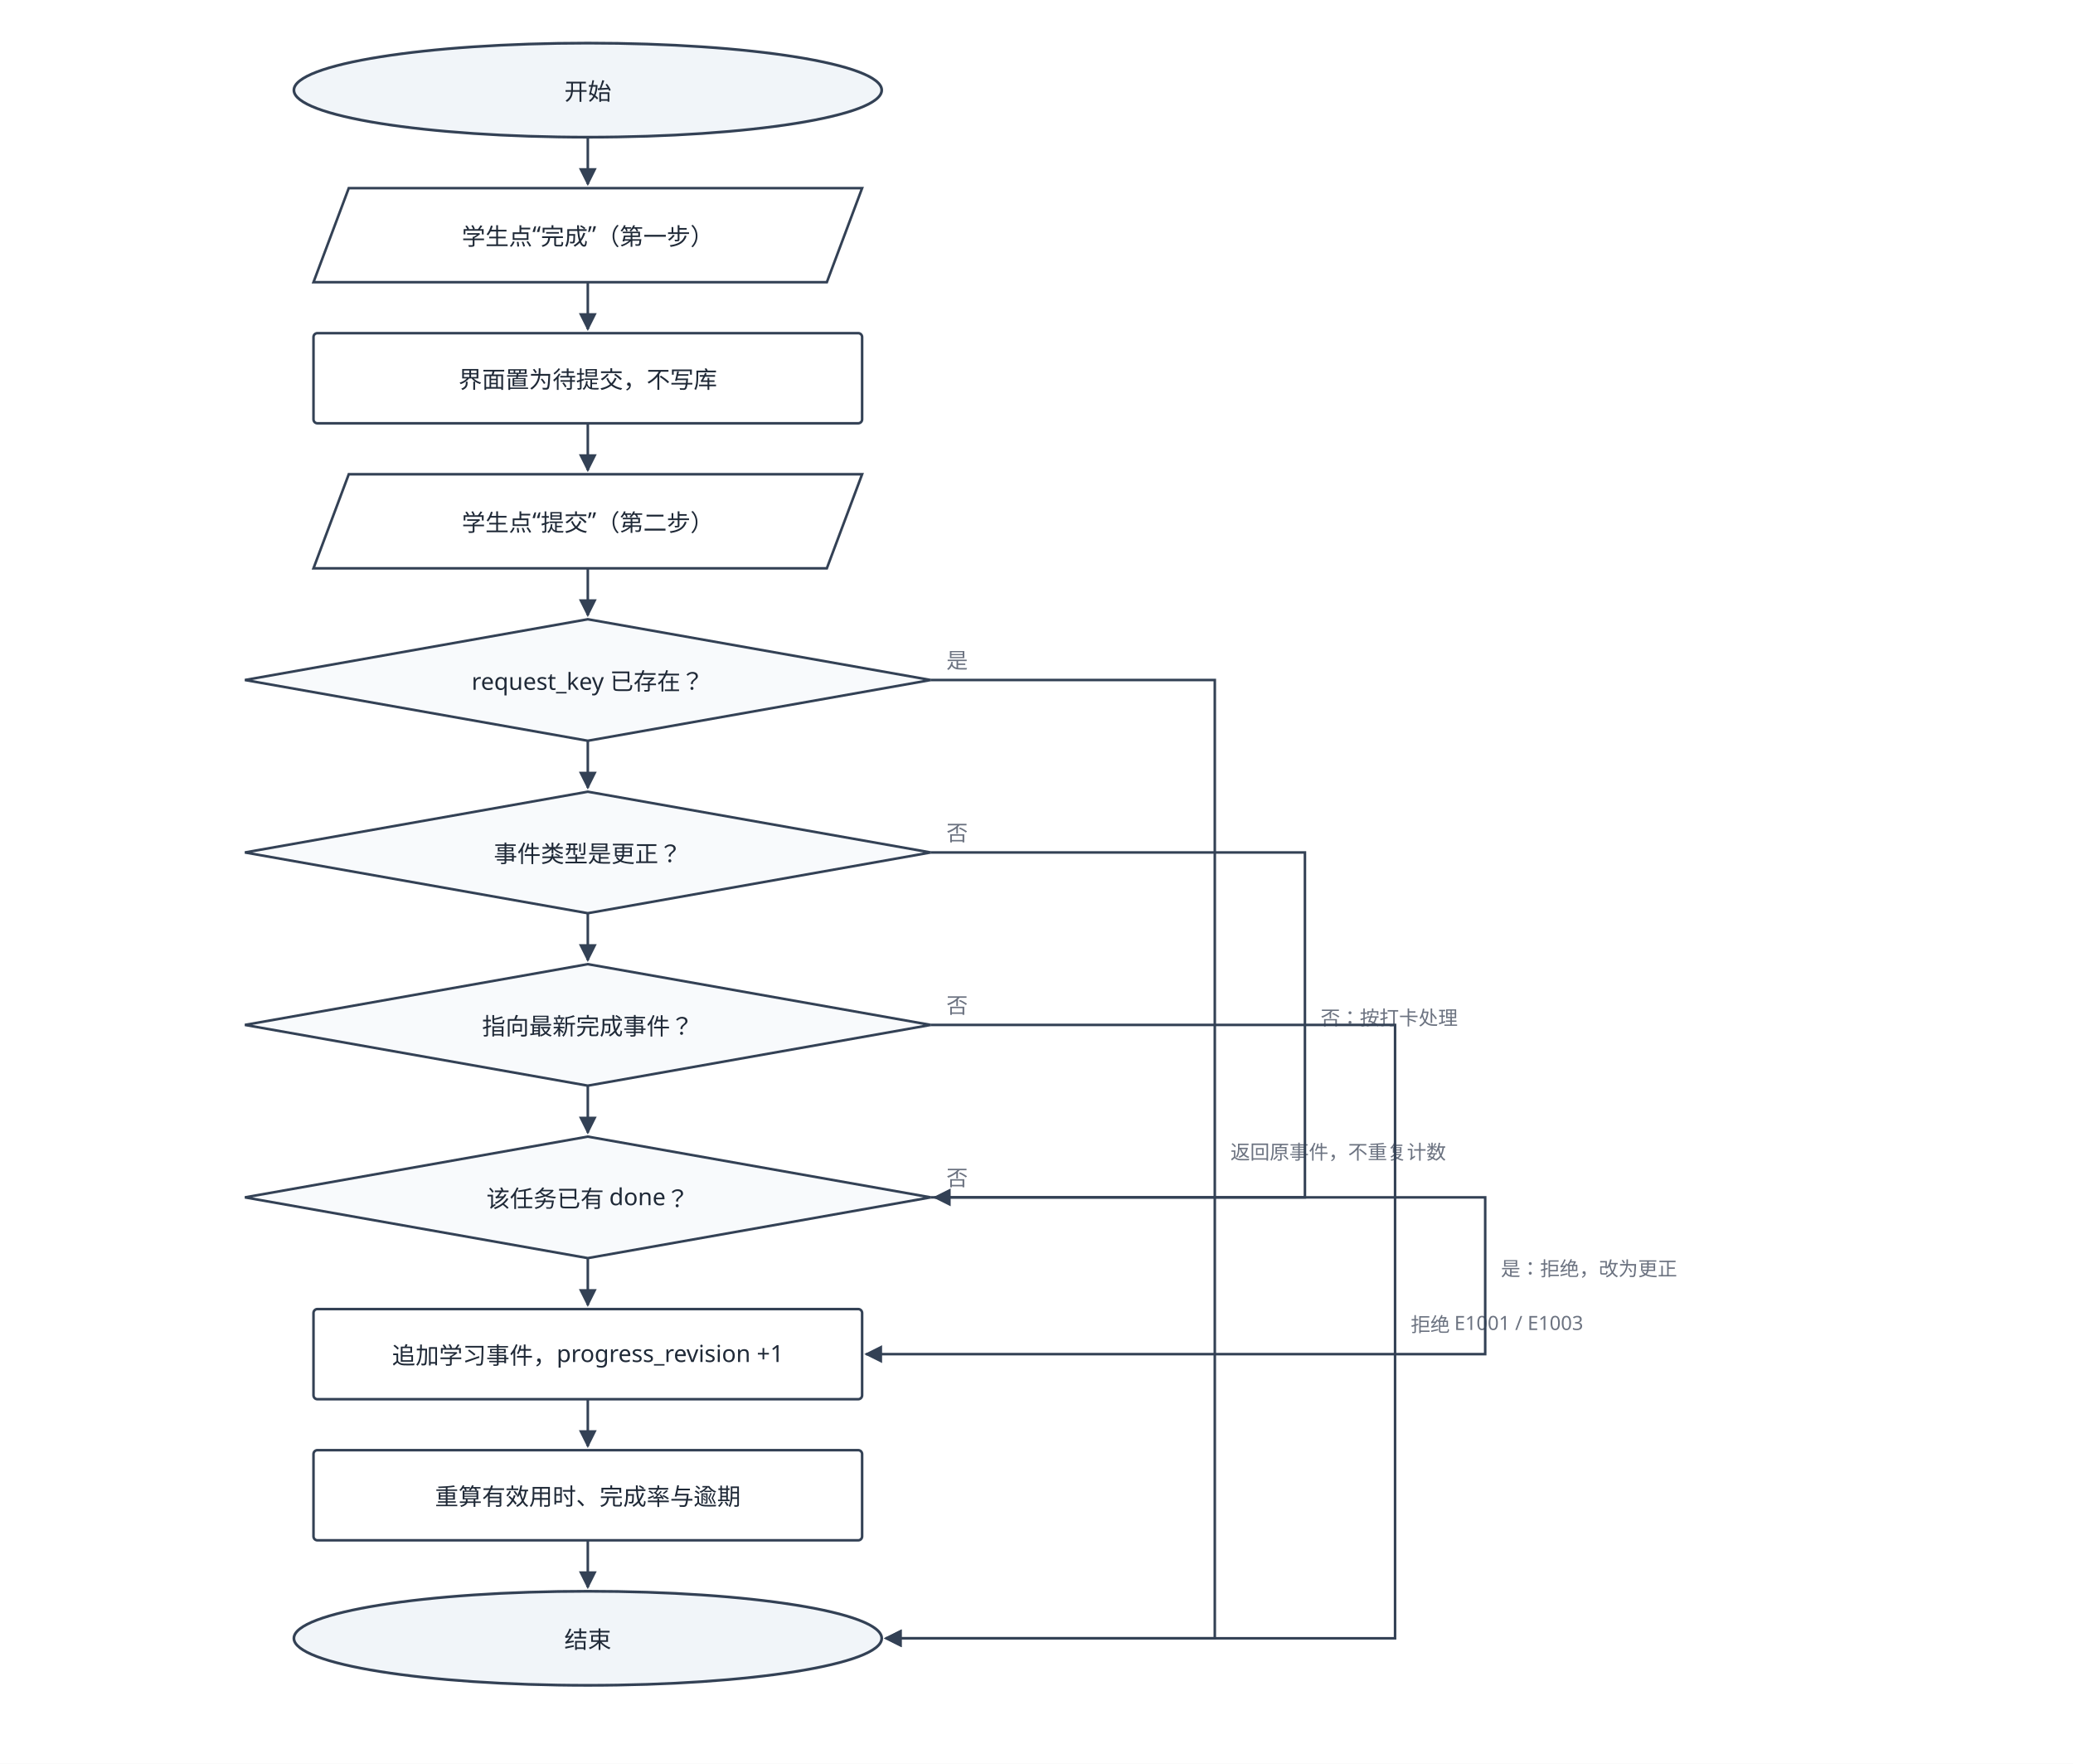
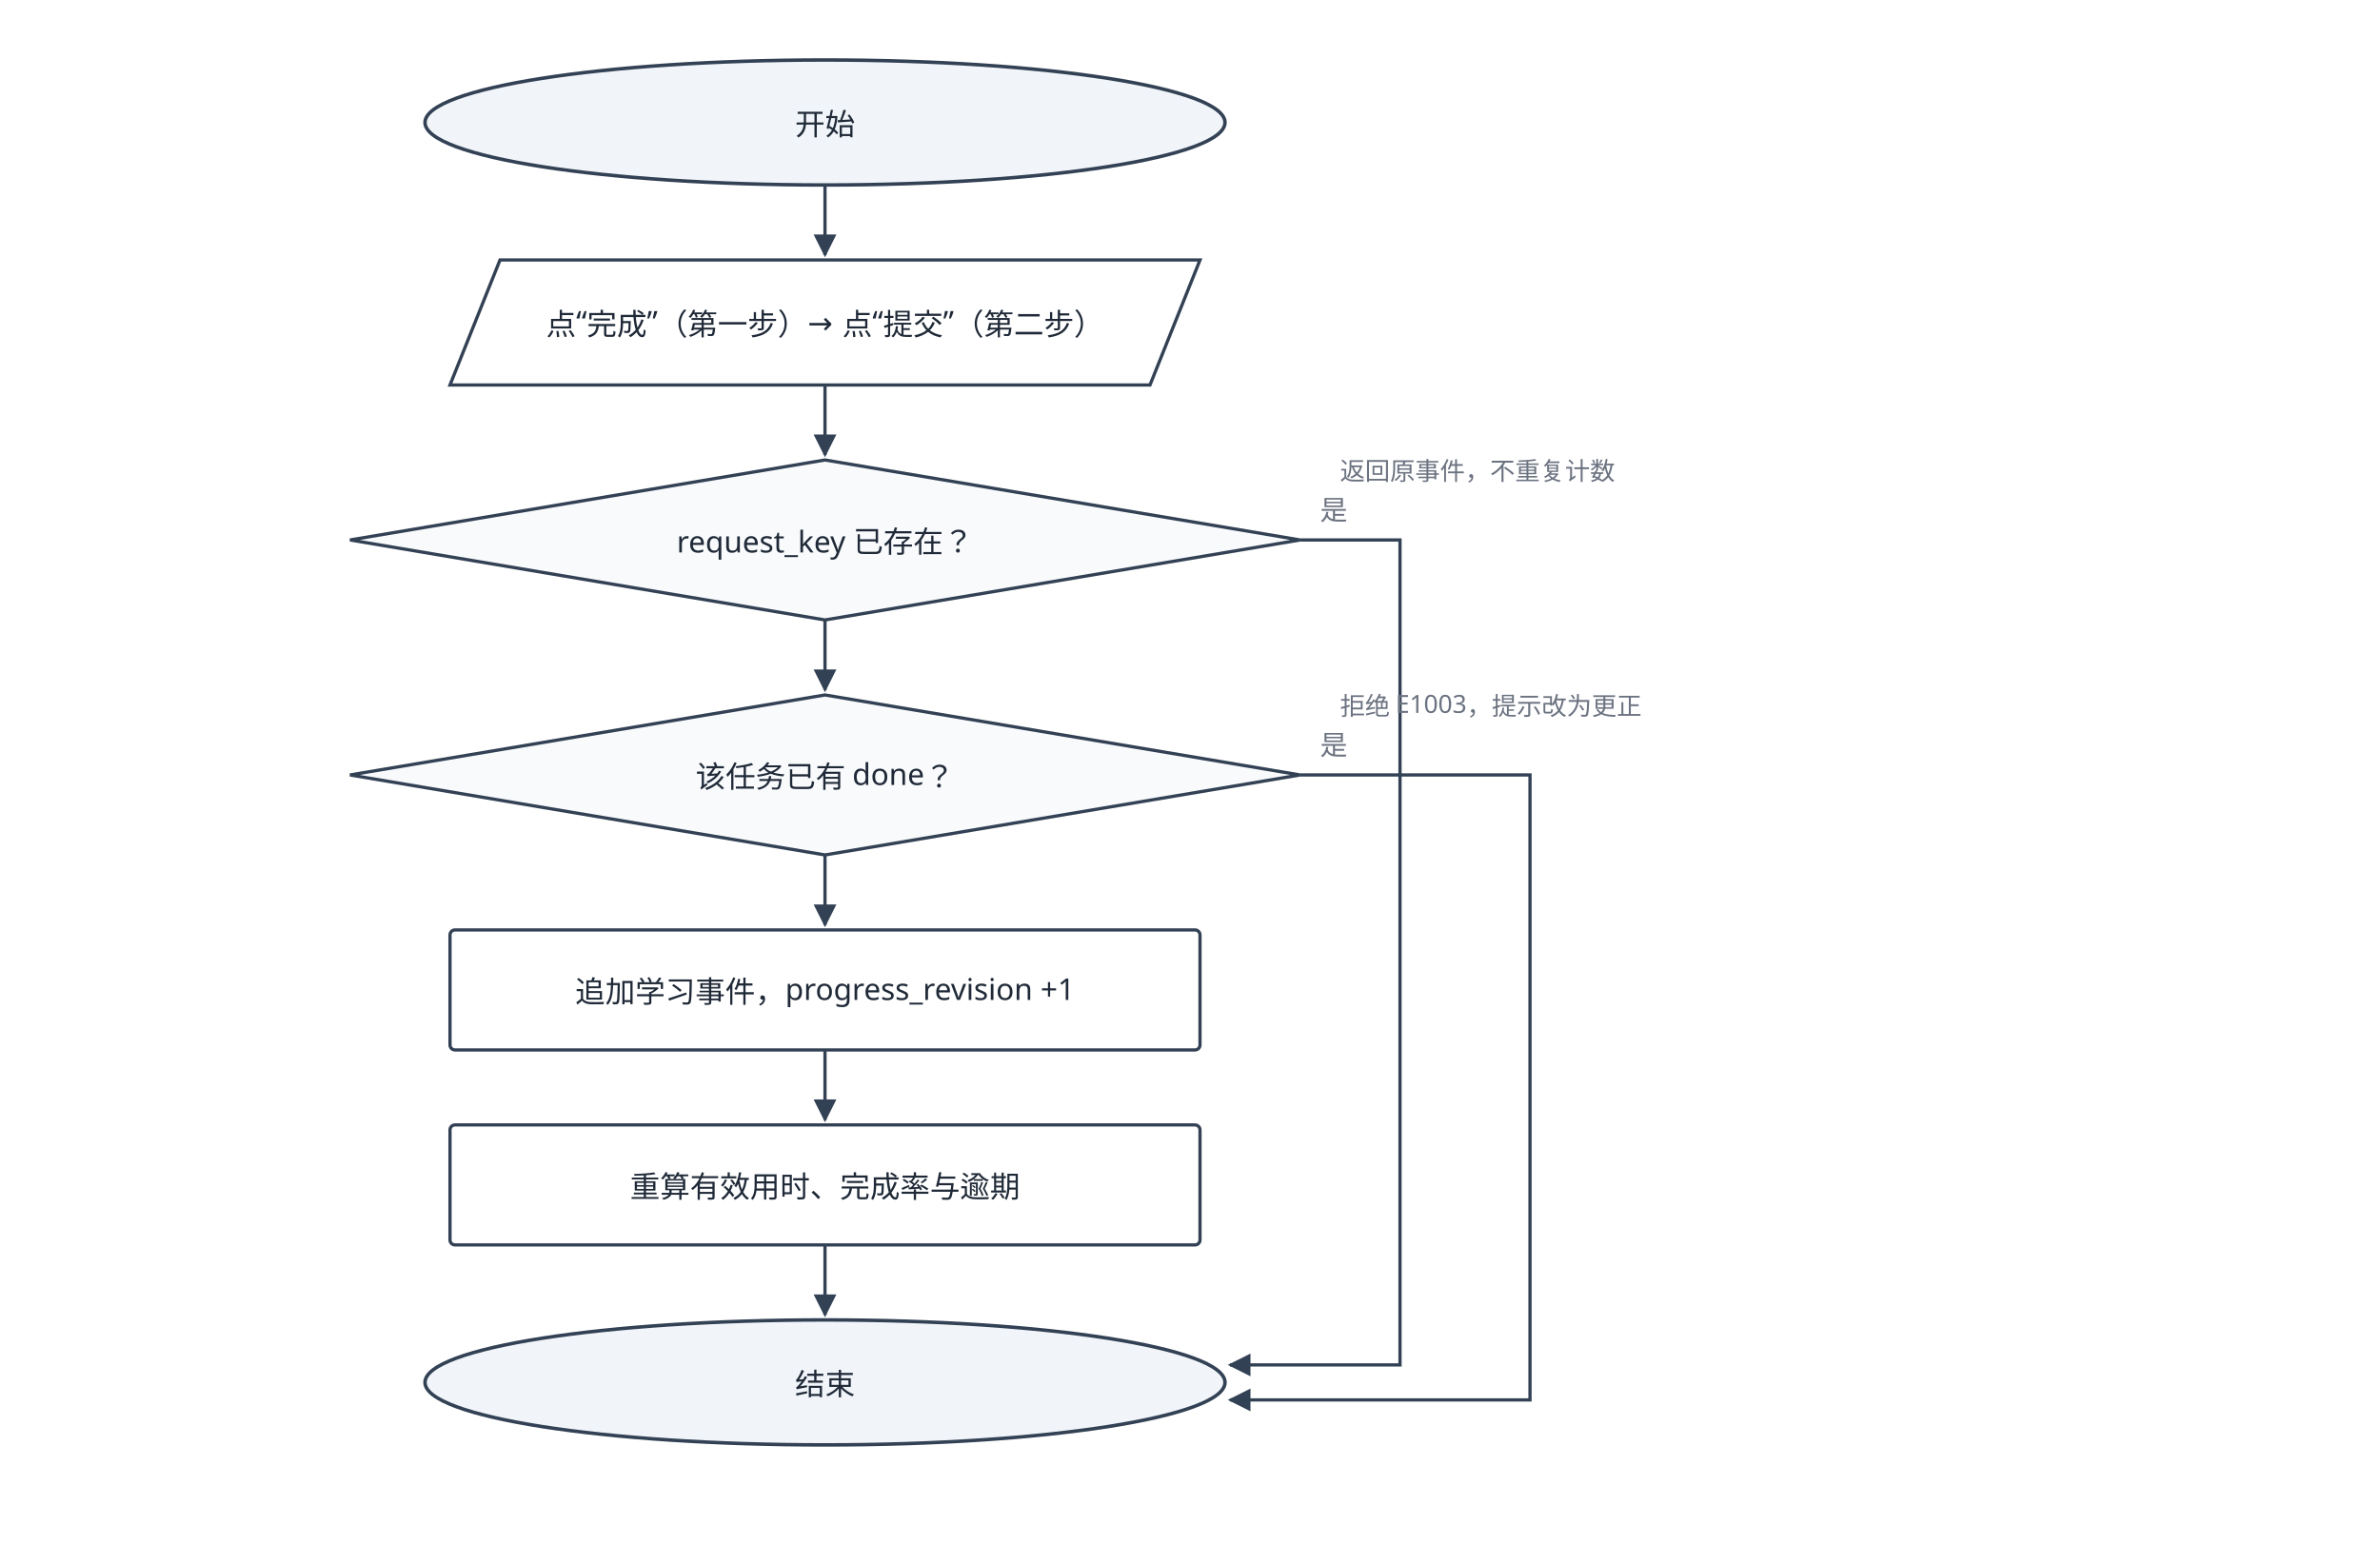
- <svg xmlns="http://www.w3.org/2000/svg" width="1058" height="900" viewBox="0 0 1058 900">
-   <rect width="1058" height="900" fill="#ffffff" />
+ <svg xmlns="http://www.w3.org/2000/svg" width="952" height="618" viewBox="0 0 952 618">
+   <rect width="952" height="618" fill="#ffffff" />
  <defs>
    <marker id="a" viewBox="0 0 10 10" refX="9" refY="5" markerWidth="7" markerHeight="7" orient="auto-start-reverse">
      <path d="M 0 0 L 10 5 L 0 10 z" fill="#334155" />
    </marker>
  </defs>
-   <ellipse cx="300" cy="46.0" rx="150" ry="24.0" fill="#f1f5f9" stroke="#334155" stroke-width="1.4" />
-   <text x="300.0" y="51.0" font-family="Microsoft YaHei, SimHei, sans-serif" font-size="12" fill="#1f2937" text-anchor="middle">开始</text>
-   <path d="M 178.0 96 L 440.0 96 L 422.0 144 L 160.0 144 Z" fill="#ffffff" stroke="#334155" stroke-width="1.3" />
-   <text x="300.0" y="125.0" font-family="Microsoft YaHei, SimHei, sans-serif" font-size="12" fill="#1f2937" text-anchor="middle">学生点“完成”（第一步）</text>
-   <rect x="160.0" y="170" width="280" height="46" rx="2" fill="#ffffff" stroke="#334155" stroke-width="1.3" />
-   <text x="300.0" y="198.0" font-family="Microsoft YaHei, SimHei, sans-serif" font-size="12" fill="#1f2937" text-anchor="middle">界面置为待提交，不写库</text>
-   <path d="M 178.0 242 L 440.0 242 L 422.0 290 L 160.0 290 Z" fill="#ffffff" stroke="#334155" stroke-width="1.3" />
-   <text x="300.0" y="271.0" font-family="Microsoft YaHei, SimHei, sans-serif" font-size="12" fill="#1f2937" text-anchor="middle">学生点“提交”（第二步）</text>
-   <path d="M 300 316.0 L 475.0 347.0 L 300 378.0 L 125.0 347.0 Z" fill="#f8fafc" stroke="#334155" stroke-width="1.3" />
-   <text x="300.0" y="352.0" font-family="Microsoft YaHei, SimHei, sans-serif" font-size="12" fill="#1f2937" text-anchor="middle">request_key 已存在？</text>
-   <path d="M 300 404.0 L 475.0 435.0 L 300 466.0 L 125.0 435.0 Z" fill="#f8fafc" stroke="#334155" stroke-width="1.3" />
-   <text x="300.0" y="440.0" font-family="Microsoft YaHei, SimHei, sans-serif" font-size="12" fill="#1f2937" text-anchor="middle">事件类型是更正？</text>
-   <path d="M 300 492.0 L 475.0 523.0 L 300 554.0 L 125.0 523.0 Z" fill="#f8fafc" stroke="#334155" stroke-width="1.3" />
-   <text x="300.0" y="528.0" font-family="Microsoft YaHei, SimHei, sans-serif" font-size="12" fill="#1f2937" text-anchor="middle">指向最新完成事件？</text>
-   <path d="M 300 580.0 L 475.0 611.0 L 300 642.0 L 125.0 611.0 Z" fill="#f8fafc" stroke="#334155" stroke-width="1.3" />
-   <text x="300.0" y="616.0" font-family="Microsoft YaHei, SimHei, sans-serif" font-size="12" fill="#1f2937" text-anchor="middle">该任务已有 done？</text>
-   <rect x="160.0" y="668" width="280" height="46" rx="2" fill="#ffffff" stroke="#334155" stroke-width="1.3" />
-   <text x="300.0" y="696.0" font-family="Microsoft YaHei, SimHei, sans-serif" font-size="12" fill="#1f2937" text-anchor="middle">追加学习事件，progress_revision +1</text>
-   <rect x="160.0" y="740" width="280" height="46" rx="2" fill="#ffffff" stroke="#334155" stroke-width="1.3" />
-   <text x="300.0" y="768.0" font-family="Microsoft YaHei, SimHei, sans-serif" font-size="12" fill="#1f2937" text-anchor="middle">重算有效用时、完成率与逾期</text>
-   <ellipse cx="300" cy="836.0" rx="150" ry="24.0" fill="#f1f5f9" stroke="#334155" stroke-width="1.4" />
-   <text x="300.0" y="841.0" font-family="Microsoft YaHei, SimHei, sans-serif" font-size="12" fill="#1f2937" text-anchor="middle">结束</text>
-   <path d="M 300 70.0 L 300 94.0" fill="none" stroke="#334155" stroke-width="1.3" marker-end="url(#a)" />
-   <path d="M 300 144.0 L 300 168.0" fill="none" stroke="#334155" stroke-width="1.3" marker-end="url(#a)" />
-   <path d="M 300 216.0 L 300 240.0" fill="none" stroke="#334155" stroke-width="1.3" marker-end="url(#a)" />
-   <path d="M 300 290.0 L 300 314.0" fill="none" stroke="#334155" stroke-width="1.3" marker-end="url(#a)" />
-   <path d="M 300 378.0 L 300 402.0" fill="none" stroke="#334155" stroke-width="1.3" marker-end="url(#a)" />
-   <path d="M 300 466.0 L 300 490.0" fill="none" stroke="#334155" stroke-width="1.3" marker-end="url(#a)" />
-   <path d="M 300 554.0 L 300 578.0" fill="none" stroke="#334155" stroke-width="1.3" marker-end="url(#a)" />
-   <path d="M 300 642.0 L 300 666.0" fill="none" stroke="#334155" stroke-width="1.3" marker-end="url(#a)" />
-   <path d="M 300 714.0 L 300 738.0" fill="none" stroke="#334155" stroke-width="1.3" marker-end="url(#a)" />
-   <path d="M 300 786.0 L 300 810.0" fill="none" stroke="#334155" stroke-width="1.3" marker-end="url(#a)" />
-   <text x="483.0" y="341.0" font-family="Microsoft YaHei, SimHei, sans-serif" font-size="11" fill="#6b7280" text-anchor="start">是</text>
-   <path d="M 475 347.0 L 620 347.0 L 620 836.0 L 452.0 836.0" fill="none" stroke="#334155" stroke-width="1.3" marker-end="url(#a)" />
-   <text x="628.0" y="591.5" font-family="Microsoft YaHei, SimHei, sans-serif" font-size="10" fill="#6b7280" text-anchor="start">返回原事件，不重复计数</text>
-   <text x="483.0" y="429.0" font-family="Microsoft YaHei, SimHei, sans-serif" font-size="11" fill="#6b7280" text-anchor="start">否</text>
-   <path d="M 475 435.0 L 666 435.0 L 666 611.0 L 477.0 611.0" fill="none" stroke="#334155" stroke-width="1.3" marker-end="url(#a)" />
-   <text x="674.0" y="523.0" font-family="Microsoft YaHei, SimHei, sans-serif" font-size="10" fill="#6b7280" text-anchor="start">否：按打卡处理</text>
-   <text x="483.0" y="517.0" font-family="Microsoft YaHei, SimHei, sans-serif" font-size="11" fill="#6b7280" text-anchor="start">否</text>
-   <path d="M 475 523.0 L 712 523.0 L 712 836.0 L 452.0 836.0" fill="none" stroke="#334155" stroke-width="1.3" marker-end="url(#a)" />
-   <text x="720.0" y="679.5" font-family="Microsoft YaHei, SimHei, sans-serif" font-size="10" fill="#6b7280" text-anchor="start">拒绝 E1001 / E1003</text>
-   <text x="483.0" y="605.0" font-family="Microsoft YaHei, SimHei, sans-serif" font-size="11" fill="#6b7280" text-anchor="start">否</text>
-   <path d="M 475 611.0 L 758 611.0 L 758 691.0 L 442.0 691.0" fill="none" stroke="#334155" stroke-width="1.3" marker-end="url(#a)" />
-   <text x="766.0" y="651.0" font-family="Microsoft YaHei, SimHei, sans-serif" font-size="10" fill="#6b7280" text-anchor="start">是：拒绝，改为更正</text>
+   <ellipse cx="330" cy="49.0" rx="160" ry="25.0" fill="#f1f5f9" stroke="#334155" stroke-width="1.4" />
+   <text x="330.0" y="54.0" font-family="Microsoft YaHei, SimHei, sans-serif" font-size="12" fill="#1f2937" text-anchor="middle">开始</text>
+   <path d="M 200.0 104 L 480.0 104 L 460.0 154 L 180.0 154 Z" fill="#ffffff" stroke="#334155" stroke-width="1.3" />
+   <text x="330.0" y="134.0" font-family="Microsoft YaHei, SimHei, sans-serif" font-size="12" fill="#1f2937" text-anchor="middle">点“完成”（第一步）→ 点“提交”（第二步）</text>
+   <path d="M 330 184.0 L 520.0 216.0 L 330 248.0 L 140.0 216.0 Z" fill="#f8fafc" stroke="#334155" stroke-width="1.3" />
+   <text x="330.0" y="221.0" font-family="Microsoft YaHei, SimHei, sans-serif" font-size="12" fill="#1f2937" text-anchor="middle">request_key 已存在？</text>
+   <path d="M 330 278.0 L 520.0 310.0 L 330 342.0 L 140.0 310.0 Z" fill="#f8fafc" stroke="#334155" stroke-width="1.3" />
+   <text x="330.0" y="315.0" font-family="Microsoft YaHei, SimHei, sans-serif" font-size="12" fill="#1f2937" text-anchor="middle">该任务已有 done？</text>
+   <rect x="180.0" y="372" width="300" height="48" rx="2" fill="#ffffff" stroke="#334155" stroke-width="1.3" />
+   <text x="330.0" y="401.0" font-family="Microsoft YaHei, SimHei, sans-serif" font-size="12" fill="#1f2937" text-anchor="middle">追加学习事件，progress_revision +1</text>
+   <rect x="180.0" y="450" width="300" height="48" rx="2" fill="#ffffff" stroke="#334155" stroke-width="1.3" />
+   <text x="330.0" y="479.0" font-family="Microsoft YaHei, SimHei, sans-serif" font-size="12" fill="#1f2937" text-anchor="middle">重算有效用时、完成率与逾期</text>
+   <ellipse cx="330" cy="553.0" rx="160" ry="25.0" fill="#f1f5f9" stroke="#334155" stroke-width="1.4" />
+   <text x="330.0" y="558.0" font-family="Microsoft YaHei, SimHei, sans-serif" font-size="12" fill="#1f2937" text-anchor="middle">结束</text>
+   <path d="M 330 74.0 L 330 102.0" fill="none" stroke="#334155" stroke-width="1.3" marker-end="url(#a)" />
+   <path d="M 330 154.0 L 330 182.0" fill="none" stroke="#334155" stroke-width="1.3" marker-end="url(#a)" />
+   <path d="M 330 248.0 L 330 276.0" fill="none" stroke="#334155" stroke-width="1.3" marker-end="url(#a)" />
+   <path d="M 330 342.0 L 330 370.0" fill="none" stroke="#334155" stroke-width="1.3" marker-end="url(#a)" />
+   <path d="M 330 420.0 L 330 448.0" fill="none" stroke="#334155" stroke-width="1.3" marker-end="url(#a)" />
+   <path d="M 330 498.0 L 330 526.0" fill="none" stroke="#334155" stroke-width="1.3" marker-end="url(#a)" />
+   <text x="528.0" y="208.0" font-family="Microsoft YaHei, SimHei, sans-serif" font-size="11" fill="#6b7280" text-anchor="start">是</text>
+   <path d="M 520 216.0 L 560 216.0 L 560 546.0 L 492.0 546.0" fill="none" stroke="#334155" stroke-width="1.3" marker-end="url(#a)" />
+   <text x="536.0" y="192.0" font-family="Microsoft YaHei, SimHei, sans-serif" font-size="10" fill="#6b7280" text-anchor="start">返回原事件，不重复计数</text>
+   <text x="528.0" y="302.0" font-family="Microsoft YaHei, SimHei, sans-serif" font-size="11" fill="#6b7280" text-anchor="start">是</text>
+   <path d="M 520 310.0 L 612 310.0 L 612 560.0 L 492.0 560.0" fill="none" stroke="#334155" stroke-width="1.3" marker-end="url(#a)" />
+   <text x="536.0" y="286.0" font-family="Microsoft YaHei, SimHei, sans-serif" font-size="10" fill="#6b7280" text-anchor="start">拒绝 E1003，提示改为更正</text>
</svg>
